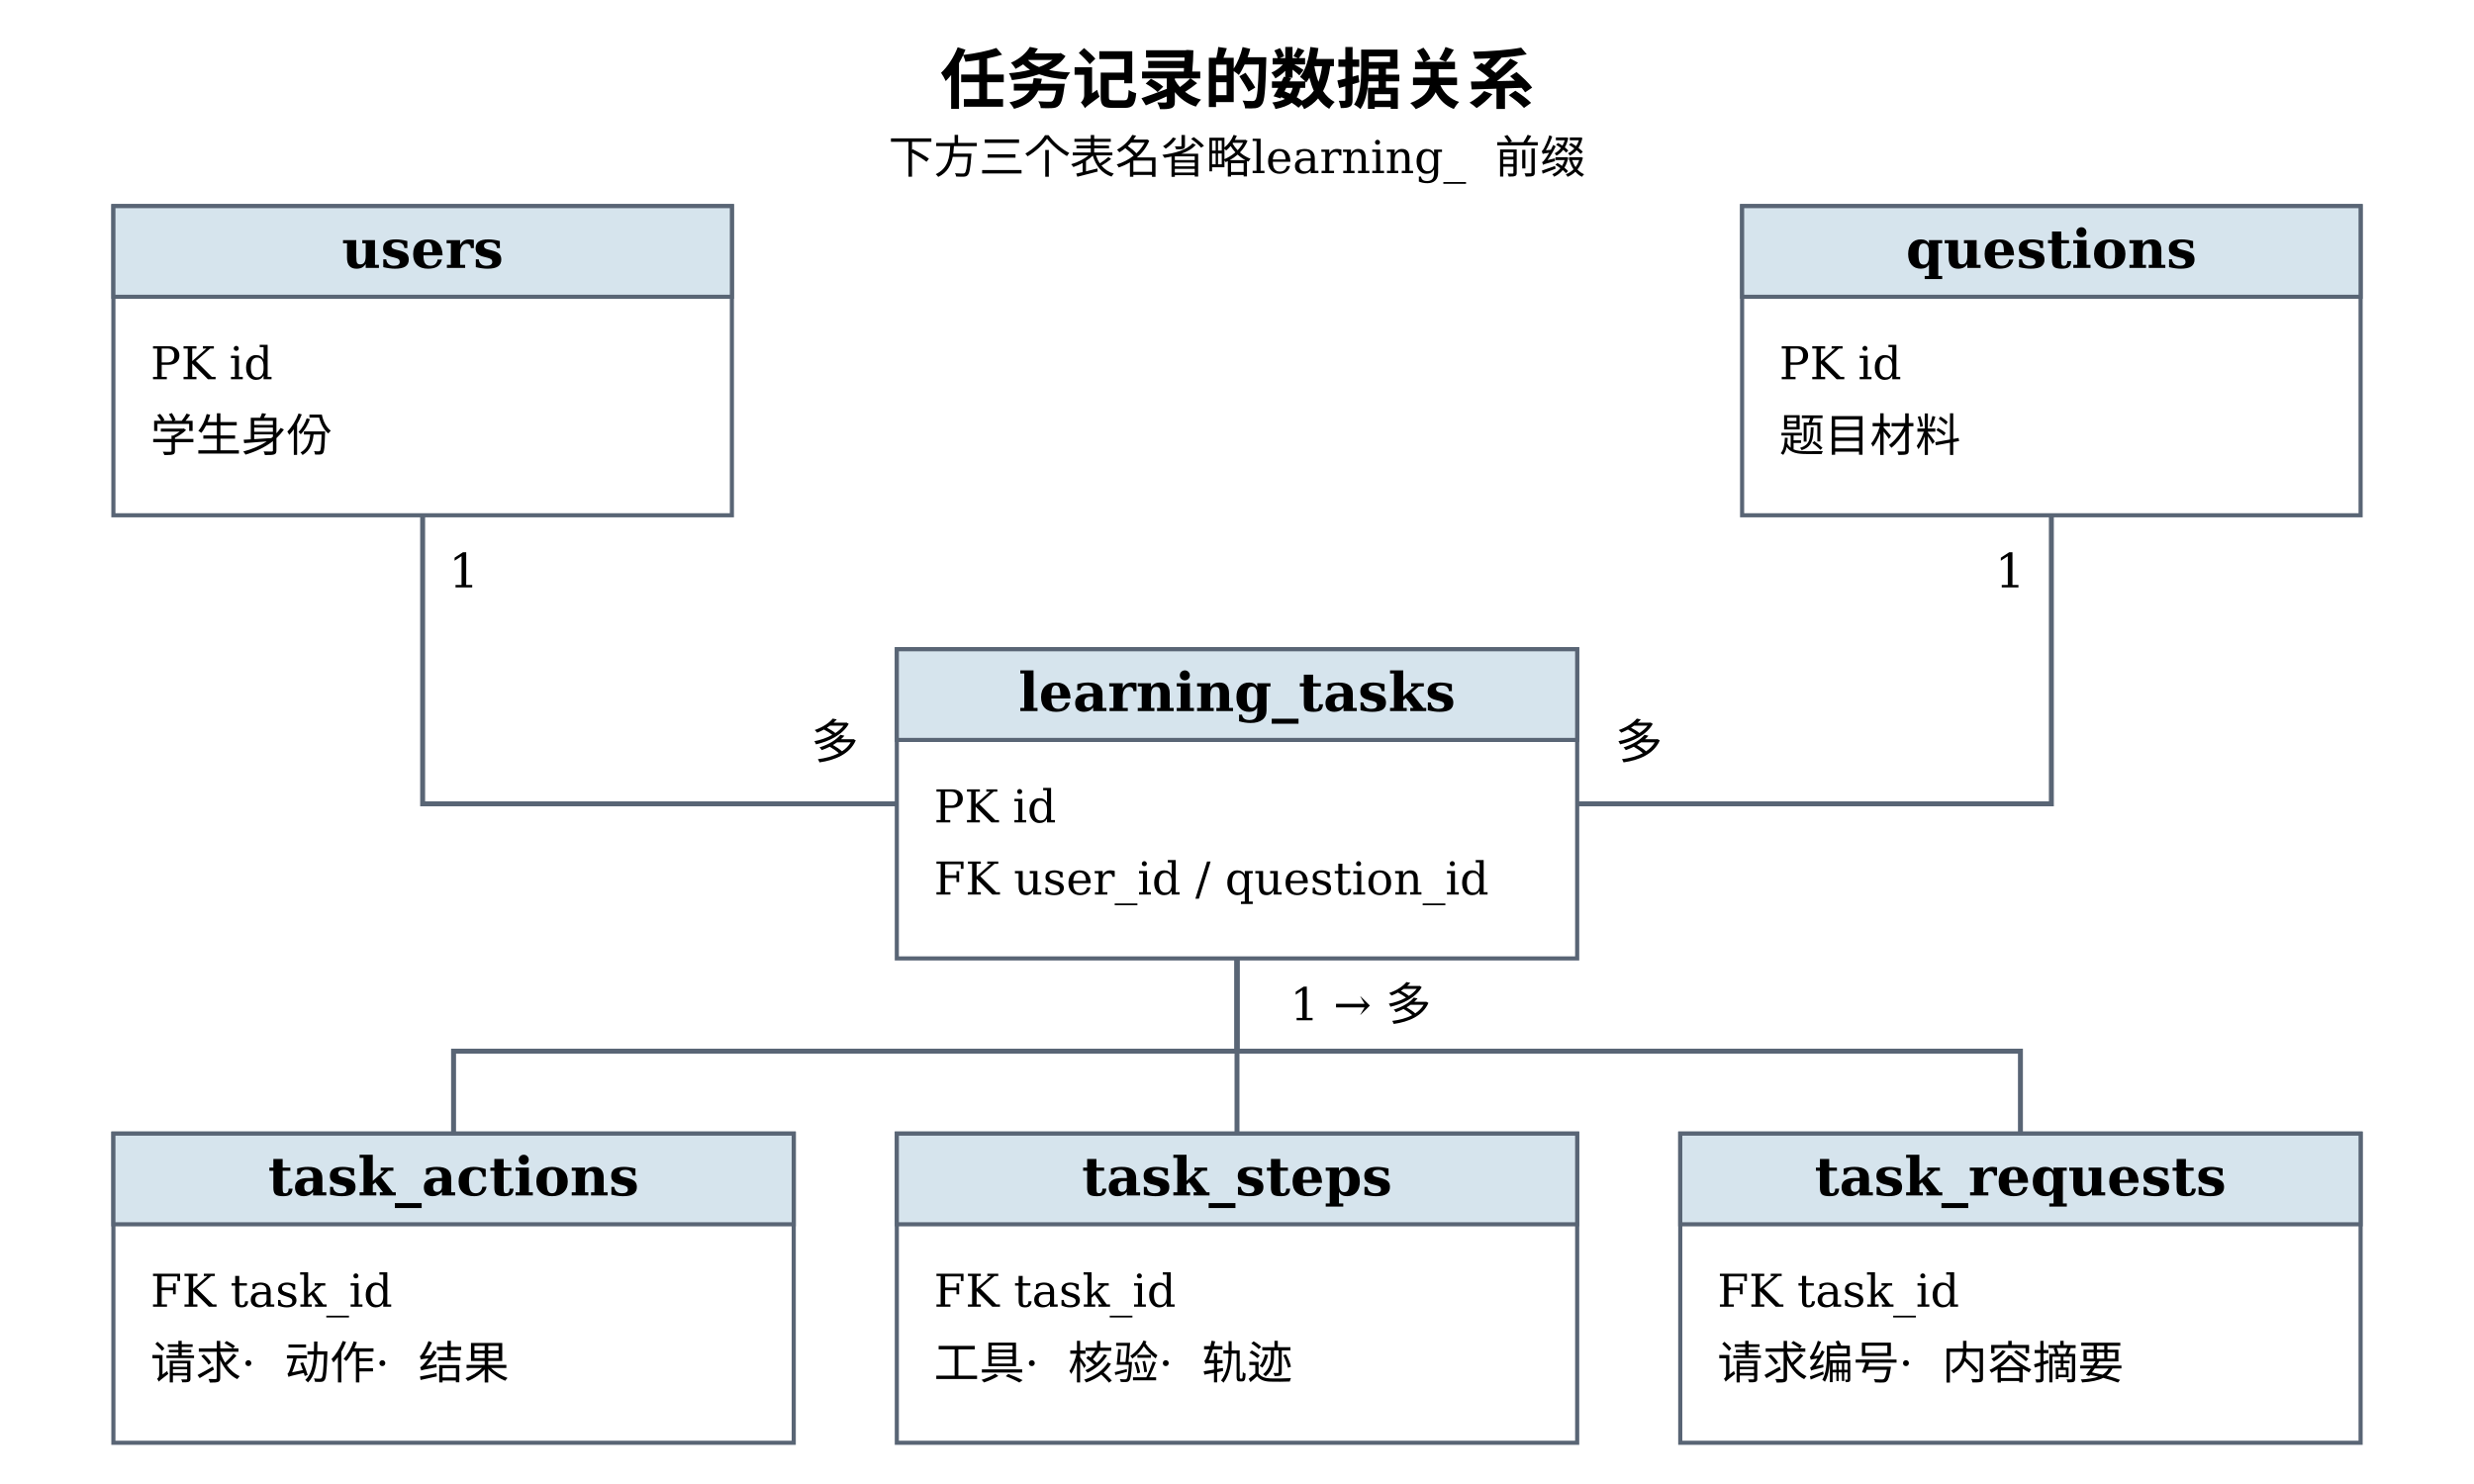
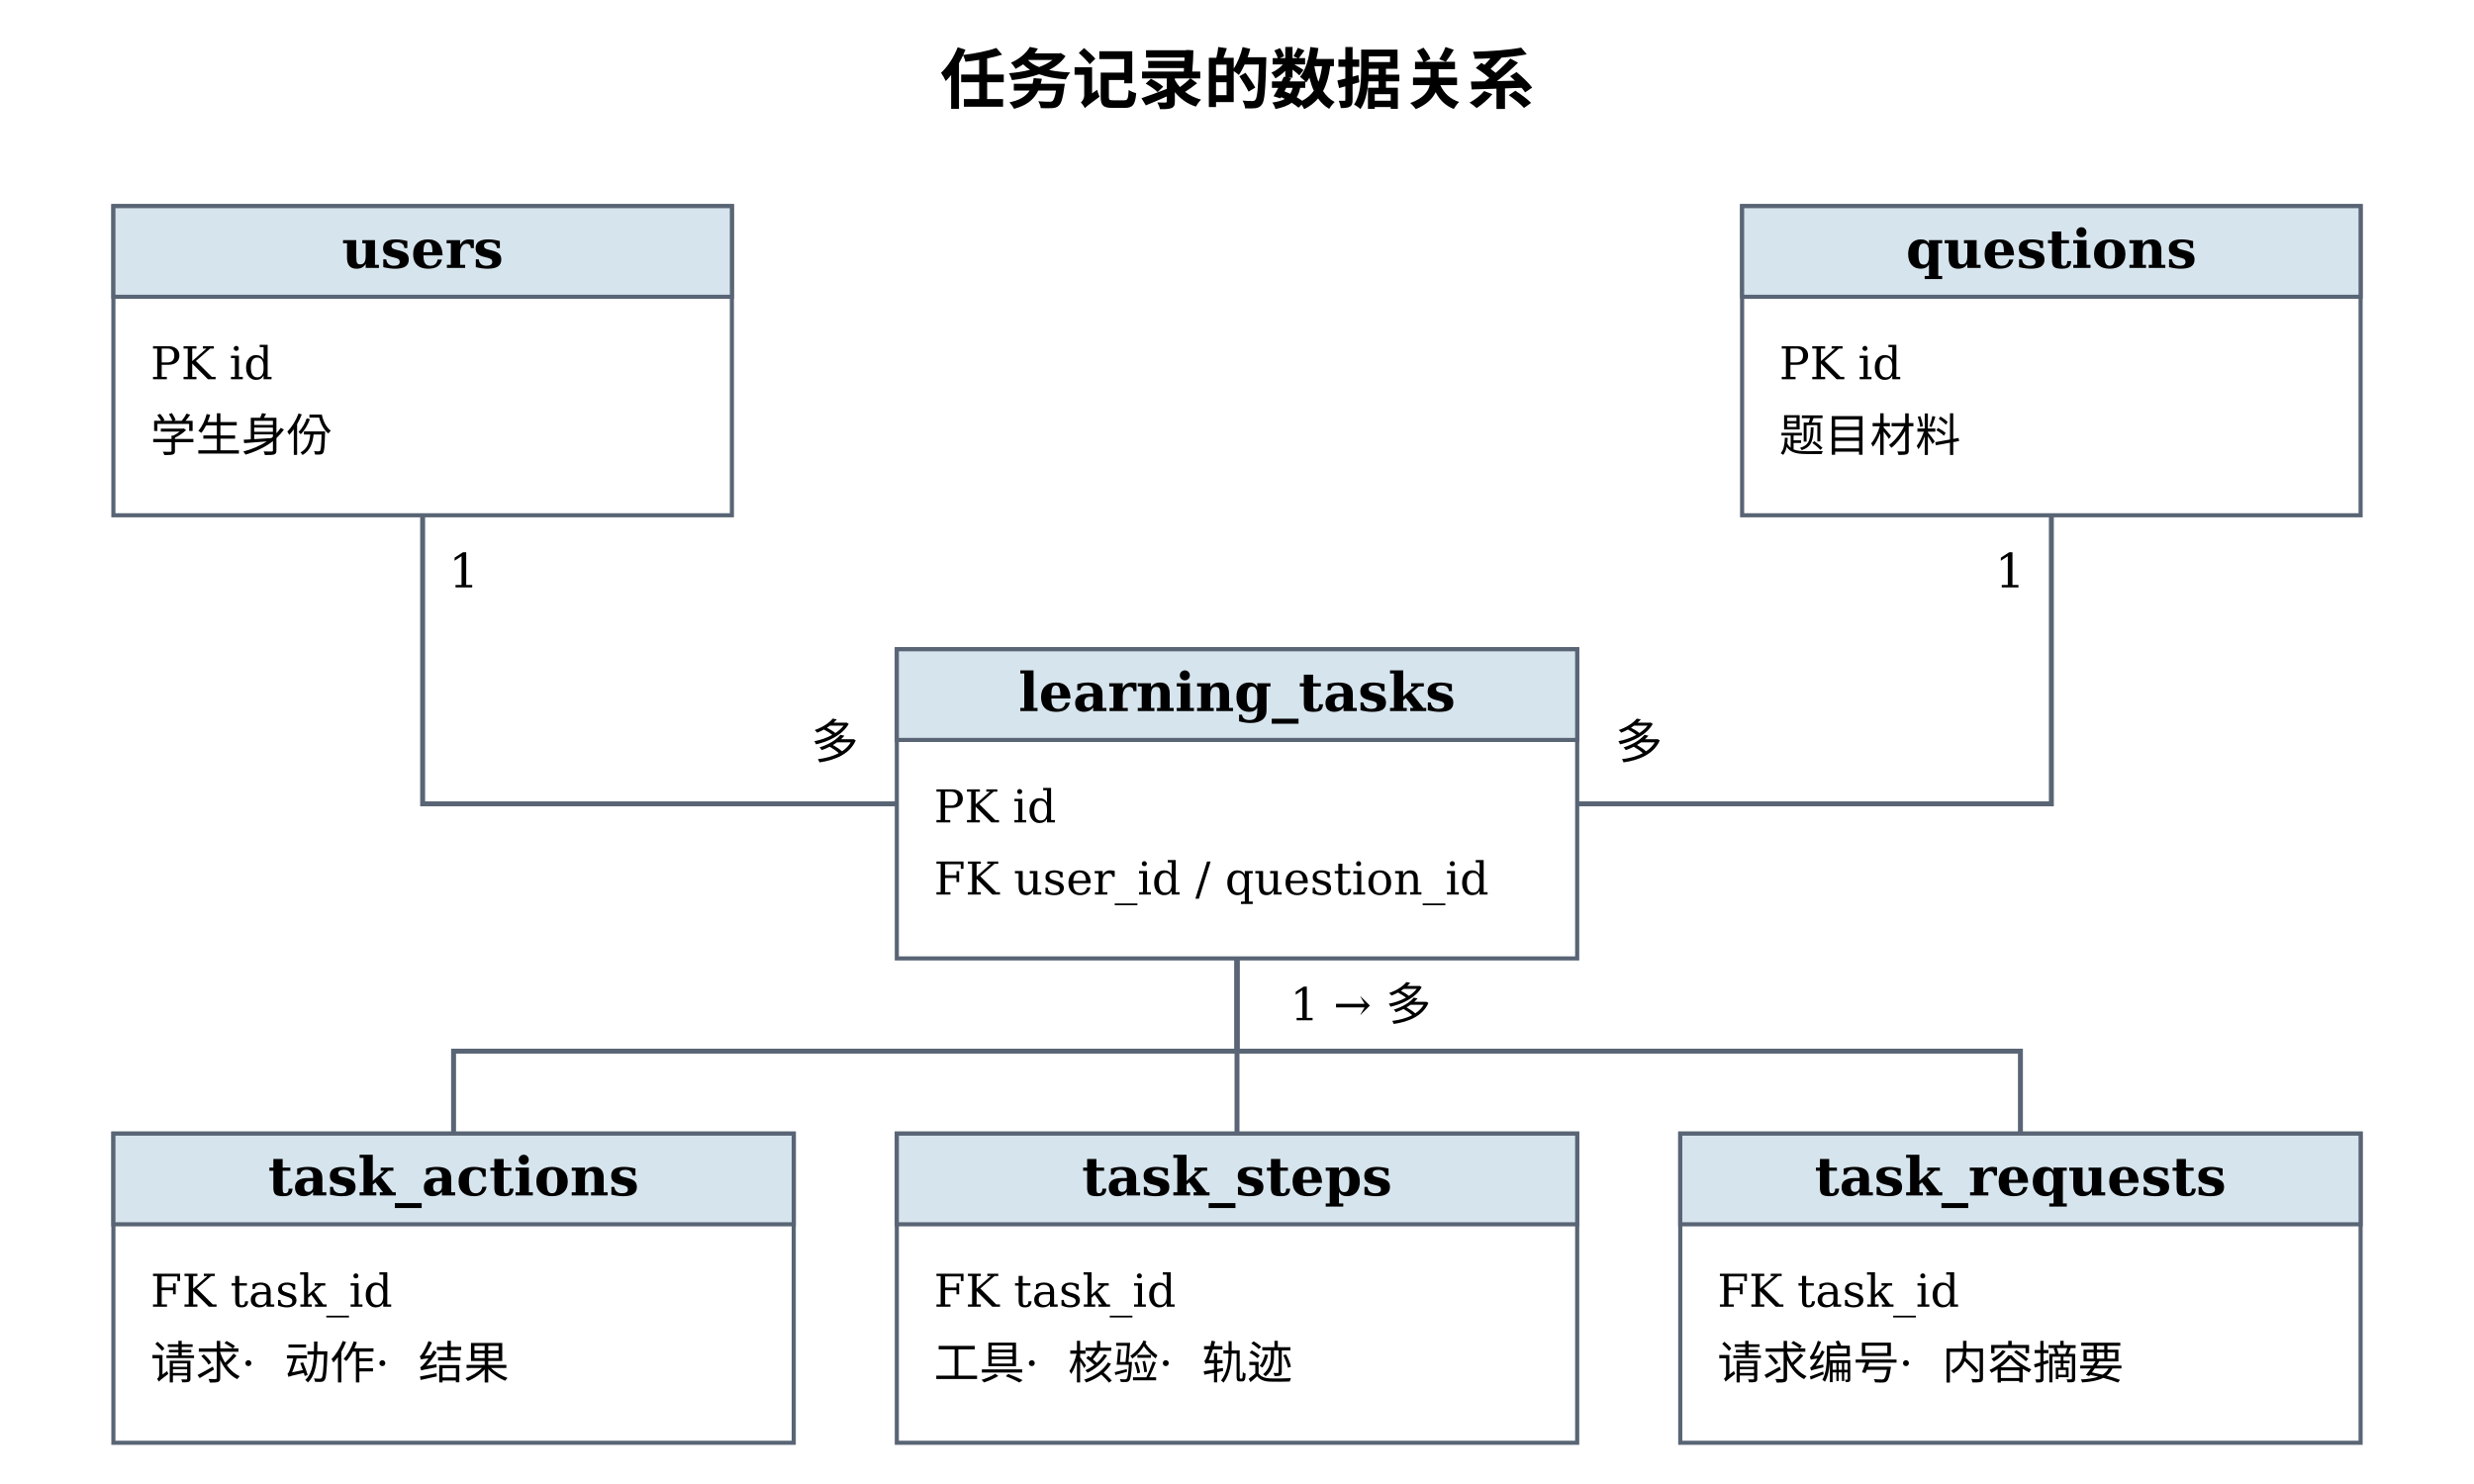
<svg xmlns="http://www.w3.org/2000/svg" width="1200" height="720" viewBox="0 0 1200 720">
  <defs>
    <marker id="arr" markerWidth="9" markerHeight="7" refX="8" refY="3.5" orient="auto">
      <path d="M0,0 L9,3.5 L0,7" fill="#596575" />
    </marker>
  </defs>
  <rect width="1200" height="720" fill="white" />
  <text x="456.00" y="50" fill="#000000" font-family="SimSun" font-size="32" font-weight="700" text-anchor="start">任务记录的数据关系</text>
  <rect x="55" y="100" width="300" height="150" rx="0" fill="#FFFFFF" stroke="#596575" stroke-width="2" />
  <rect x="55" y="100" width="300" height="44" rx="0" fill="#D6E4ED" stroke="#596575" stroke-width="2" />
  <text x="165.79" y="130" fill="#000000" font-family="DejaVu Serif" font-size="26" font-weight="700" text-anchor="start">users</text>
  <text x="73.00" y="184" fill="#000000" font-family="DejaVu Serif" font-size="22" font-weight="400" text-anchor="start">PK  id</text>
  <text x="73.00" y="219" fill="#000000" font-family="SimSun" font-size="22" font-weight="400" text-anchor="start">学生身份</text>
  <rect x="845" y="100" width="300" height="150" rx="0" fill="#FFFFFF" stroke="#596575" stroke-width="2" />
  <rect x="845" y="100" width="300" height="44" rx="0" fill="#D6E4ED" stroke="#596575" stroke-width="2" />
  <text x="924.48" y="130" fill="#000000" font-family="DejaVu Serif" font-size="26" font-weight="700" text-anchor="start">questions</text>
  <text x="863.00" y="184" fill="#000000" font-family="DejaVu Serif" font-size="22" font-weight="400" text-anchor="start">PK  id</text>
  <text x="863.00" y="219" fill="#000000" font-family="SimSun" font-size="22" font-weight="400" text-anchor="start">题目材料</text>
  <rect x="435" y="315" width="330" height="150" rx="0" fill="#FFFFFF" stroke="#596575" stroke-width="2" />
  <rect x="435" y="315" width="330" height="44" rx="0" fill="#D6E4ED" stroke="#596575" stroke-width="2" />
  <text x="494.01" y="345" fill="#000000" font-family="DejaVu Serif" font-size="26" font-weight="700" text-anchor="start">learning_tasks</text>
  <text x="453.00" y="399" fill="#000000" font-family="DejaVu Serif" font-size="22" font-weight="400" text-anchor="start">PK  id</text>
  <text x="453.00" y="434" fill="#000000" font-family="DejaVu Serif" font-size="22" font-weight="400" text-anchor="start">FK  user_id / question_id</text>
  <path d="M205,250 L205,390 L435,390" fill="none" stroke="#596575" stroke-width="2.4" />
  <text x="217.68" y="285" fill="#000000" font-family="DejaVu Serif" font-size="23" font-weight="400" text-anchor="start">1</text>
  <text x="393.50" y="368" fill="#000000" font-family="SimSun" font-size="23" font-weight="400" text-anchor="start">多</text>
  <path d="M995,250 L995,390 L765,390" fill="none" stroke="#596575" stroke-width="2.4" />
  <text x="967.68" y="285" fill="#000000" font-family="DejaVu Serif" font-size="23" font-weight="400" text-anchor="start">1</text>
  <text x="783.50" y="368" fill="#000000" font-family="SimSun" font-size="23" font-weight="400" text-anchor="start">多</text>
  <rect x="55" y="550" width="330" height="150" rx="0" fill="#FFFFFF" stroke="#596575" stroke-width="2" />
  <rect x="55" y="550" width="330" height="44" rx="0" fill="#D6E4ED" stroke="#596575" stroke-width="2" />
  <text x="130.02" y="580" fill="#000000" font-family="DejaVu Serif" font-size="26" font-weight="700" text-anchor="start">task_actions</text>
  <text x="73.00" y="634" fill="#000000" font-family="DejaVu Serif" font-size="22" font-weight="400" text-anchor="start">FK  task_id</text>
  <text x="73.00" y="669" fill="#000000" font-family="SimSun" font-size="22" font-weight="400" text-anchor="start">请求</text>
  <text x="117.00" y="669" fill="#000000" font-family="DejaVu Serif" font-size="22" font-weight="400" text-anchor="start"> · </text>
  <text x="137.98" y="669" fill="#000000" font-family="SimSun" font-size="22" font-weight="400" text-anchor="start">动作</text>
  <text x="181.98" y="669" fill="#000000" font-family="DejaVu Serif" font-size="22" font-weight="400" text-anchor="start"> · </text>
  <text x="202.95" y="669" fill="#000000" font-family="SimSun" font-size="22" font-weight="400" text-anchor="start">结果</text>
  <path d="M600,465 L600,510 L220,510 L220,550" fill="none" stroke="#596575" stroke-width="2.4" />
  <rect x="435" y="550" width="330" height="150" rx="0" fill="#FFFFFF" stroke="#596575" stroke-width="2" />
  <rect x="435" y="550" width="330" height="44" rx="0" fill="#D6E4ED" stroke="#596575" stroke-width="2" />
  <text x="524.74" y="580" fill="#000000" font-family="DejaVu Serif" font-size="26" font-weight="700" text-anchor="start">task_steps</text>
  <text x="453.00" y="634" fill="#000000" font-family="DejaVu Serif" font-size="22" font-weight="400" text-anchor="start">FK  task_id</text>
  <text x="453.00" y="669" fill="#000000" font-family="SimSun" font-size="22" font-weight="400" text-anchor="start">工具</text>
  <text x="497.00" y="669" fill="#000000" font-family="DejaVu Serif" font-size="22" font-weight="400" text-anchor="start"> · </text>
  <text x="517.98" y="669" fill="#000000" font-family="SimSun" font-size="22" font-weight="400" text-anchor="start">核验</text>
  <text x="561.98" y="669" fill="#000000" font-family="DejaVu Serif" font-size="22" font-weight="400" text-anchor="start"> · </text>
  <text x="582.95" y="669" fill="#000000" font-family="SimSun" font-size="22" font-weight="400" text-anchor="start">轨迹</text>
  <path d="M600,465 L600,510 L600,510 L600,550" fill="none" stroke="#596575" stroke-width="2.4" />
  <rect x="815" y="550" width="330" height="150" rx="0" fill="#FFFFFF" stroke="#596575" stroke-width="2" />
  <rect x="815" y="550" width="330" height="44" rx="0" fill="#D6E4ED" stroke="#596575" stroke-width="2" />
  <text x="880.17" y="580" fill="#000000" font-family="DejaVu Serif" font-size="26" font-weight="700" text-anchor="start">task_requests</text>
  <text x="833.00" y="634" fill="#000000" font-family="DejaVu Serif" font-size="22" font-weight="400" text-anchor="start">FK  task_id</text>
  <text x="833.00" y="669" fill="#000000" font-family="SimSun" font-size="22" font-weight="400" text-anchor="start">请求编号</text>
  <text x="921.00" y="669" fill="#000000" font-family="DejaVu Serif" font-size="22" font-weight="400" text-anchor="start"> · </text>
  <text x="941.98" y="669" fill="#000000" font-family="SimSun" font-size="22" font-weight="400" text-anchor="start">内容摘要</text>
  <path d="M600,465 L600,510 L980,510 L980,550" fill="none" stroke="#596575" stroke-width="2.4" />
  <text x="625.79" y="495" fill="#000000" font-family="DejaVu Serif" font-size="22" font-weight="400" text-anchor="start">1 → </text>
  <text x="672.21" y="495" fill="#000000" font-family="SimSun" font-size="22" font-weight="400" text-anchor="start">多</text>
-   <text x="430.94" y="84" fill="#000000" font-family="SimSun" font-size="22" font-weight="400" text-anchor="start">下方三个表名省略</text>
-   <text x="606.94" y="84" fill="#000000" font-family="DejaVu Serif" font-size="22" font-weight="400" text-anchor="start"> learning_ </text>
-   <text x="725.06" y="84" fill="#000000" font-family="SimSun" font-size="22" font-weight="400" text-anchor="start">前缀</text>
</svg>
